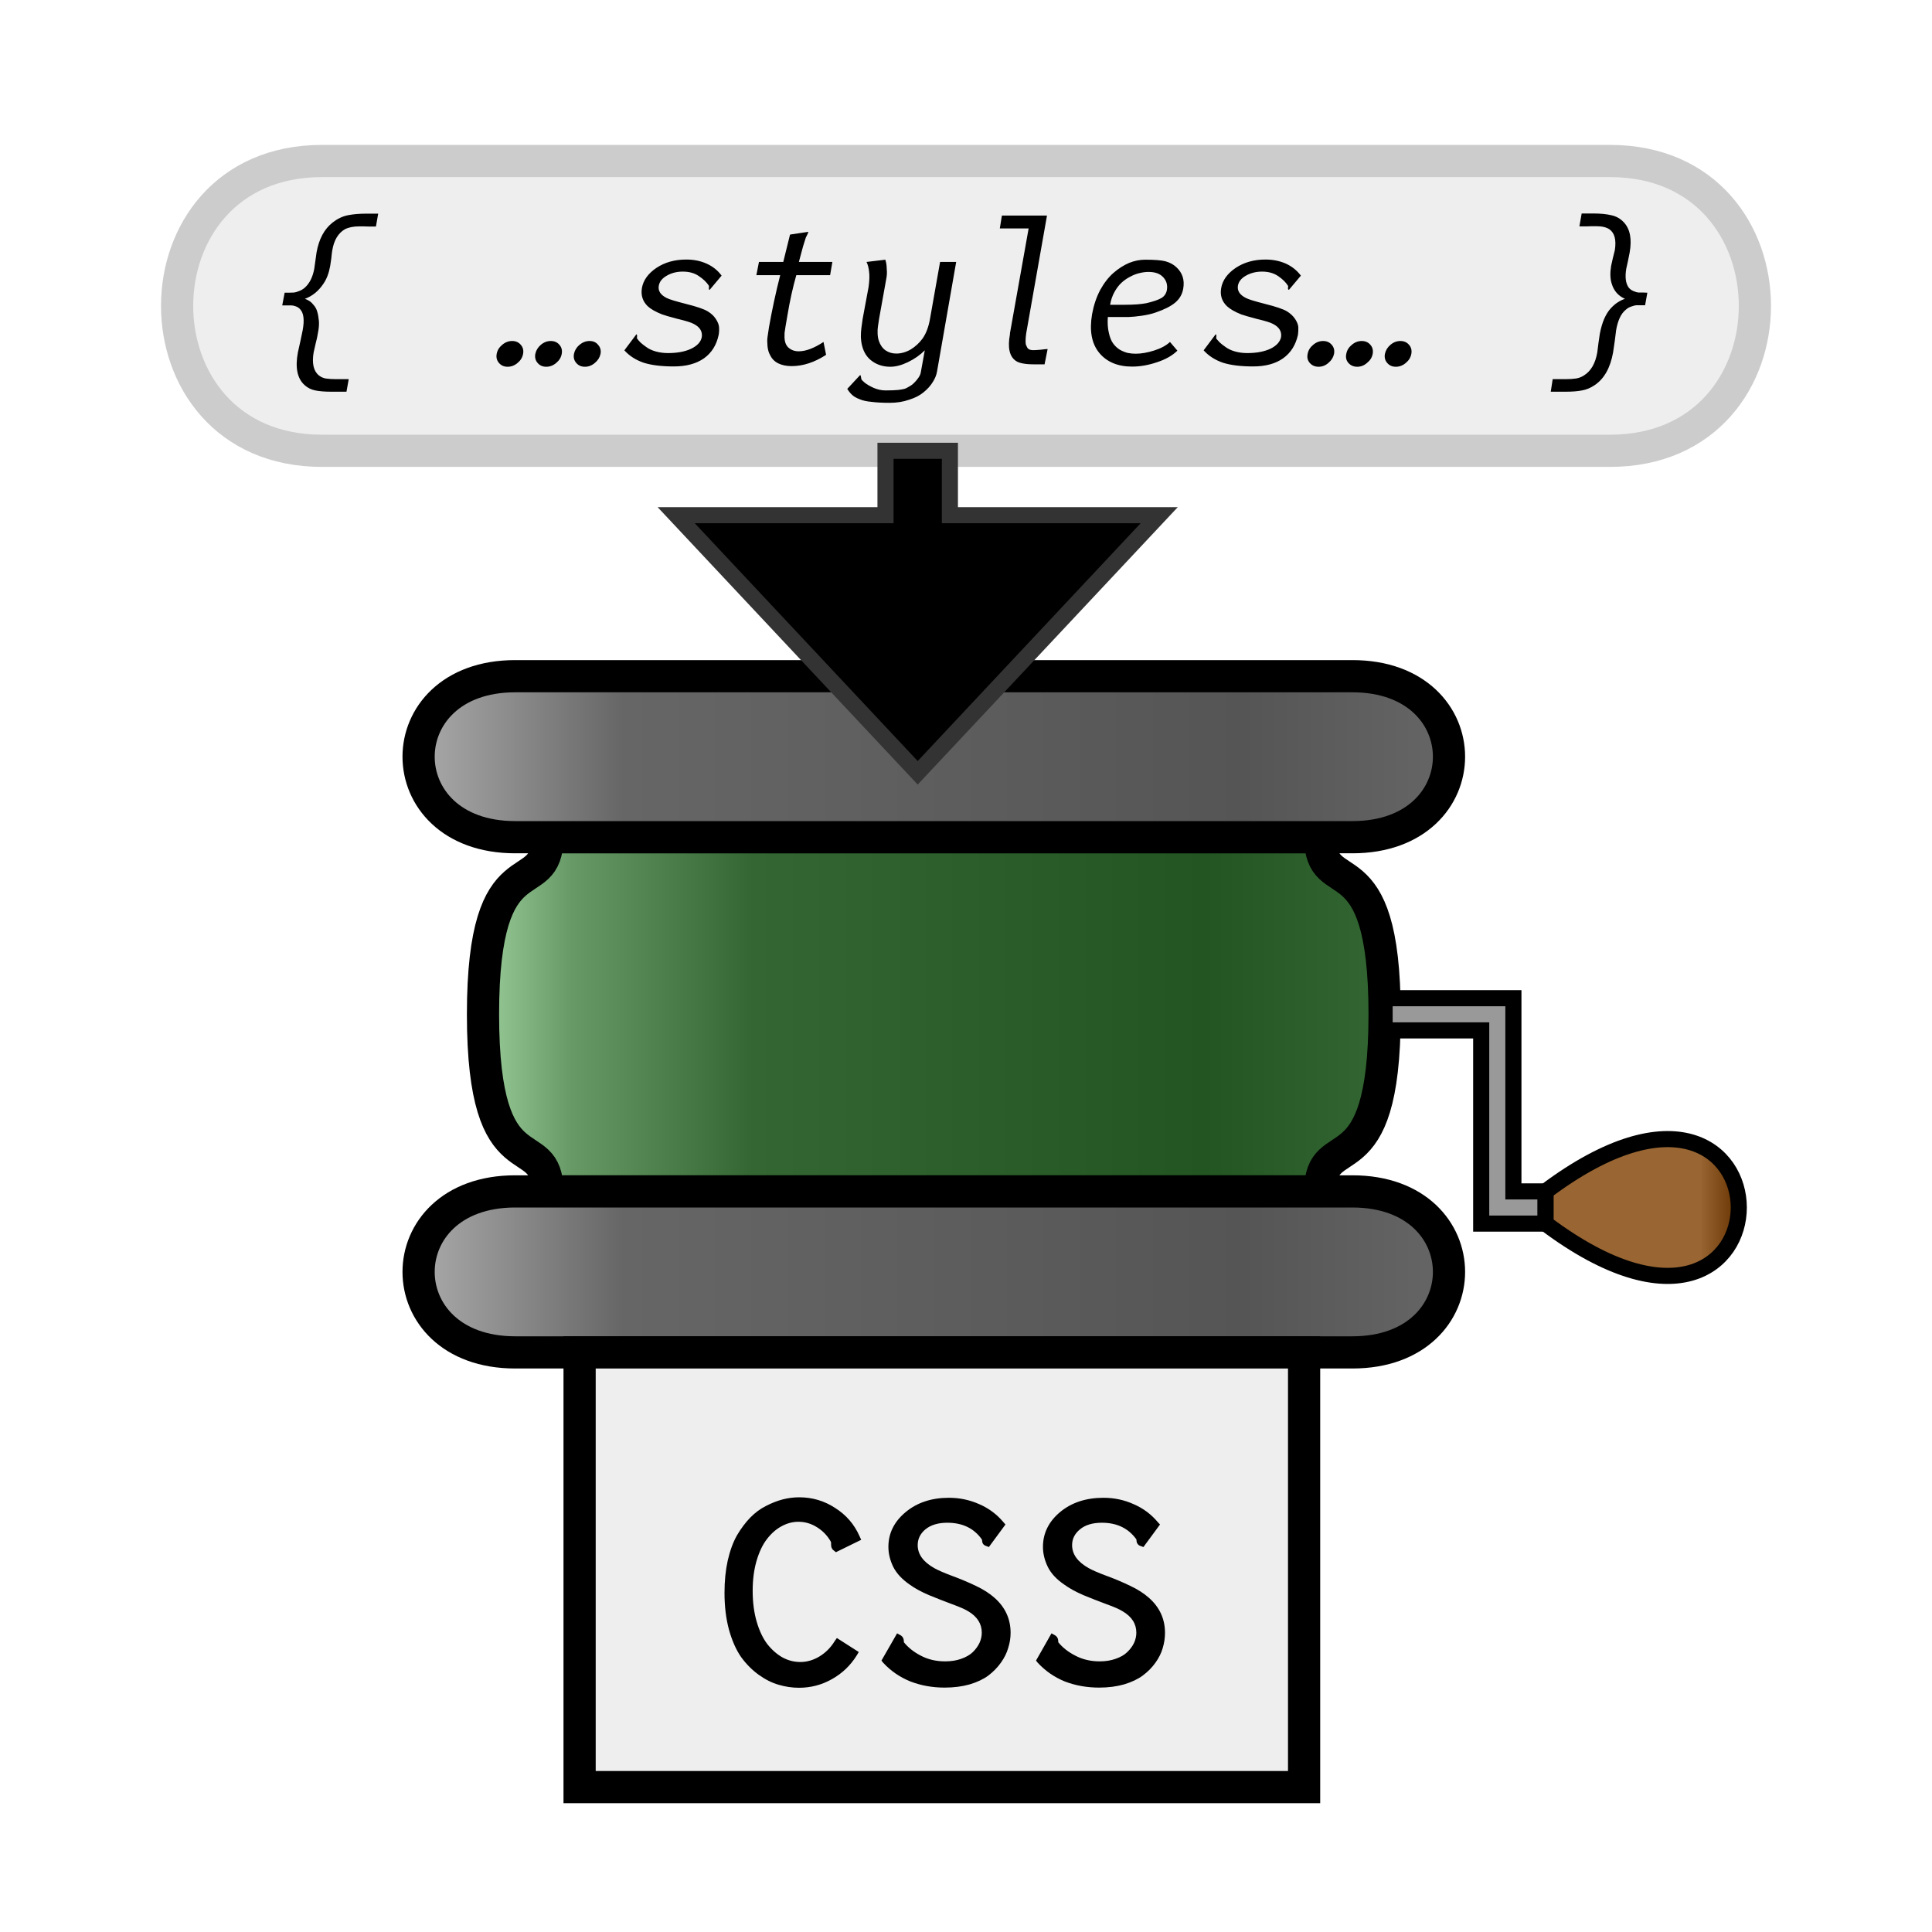
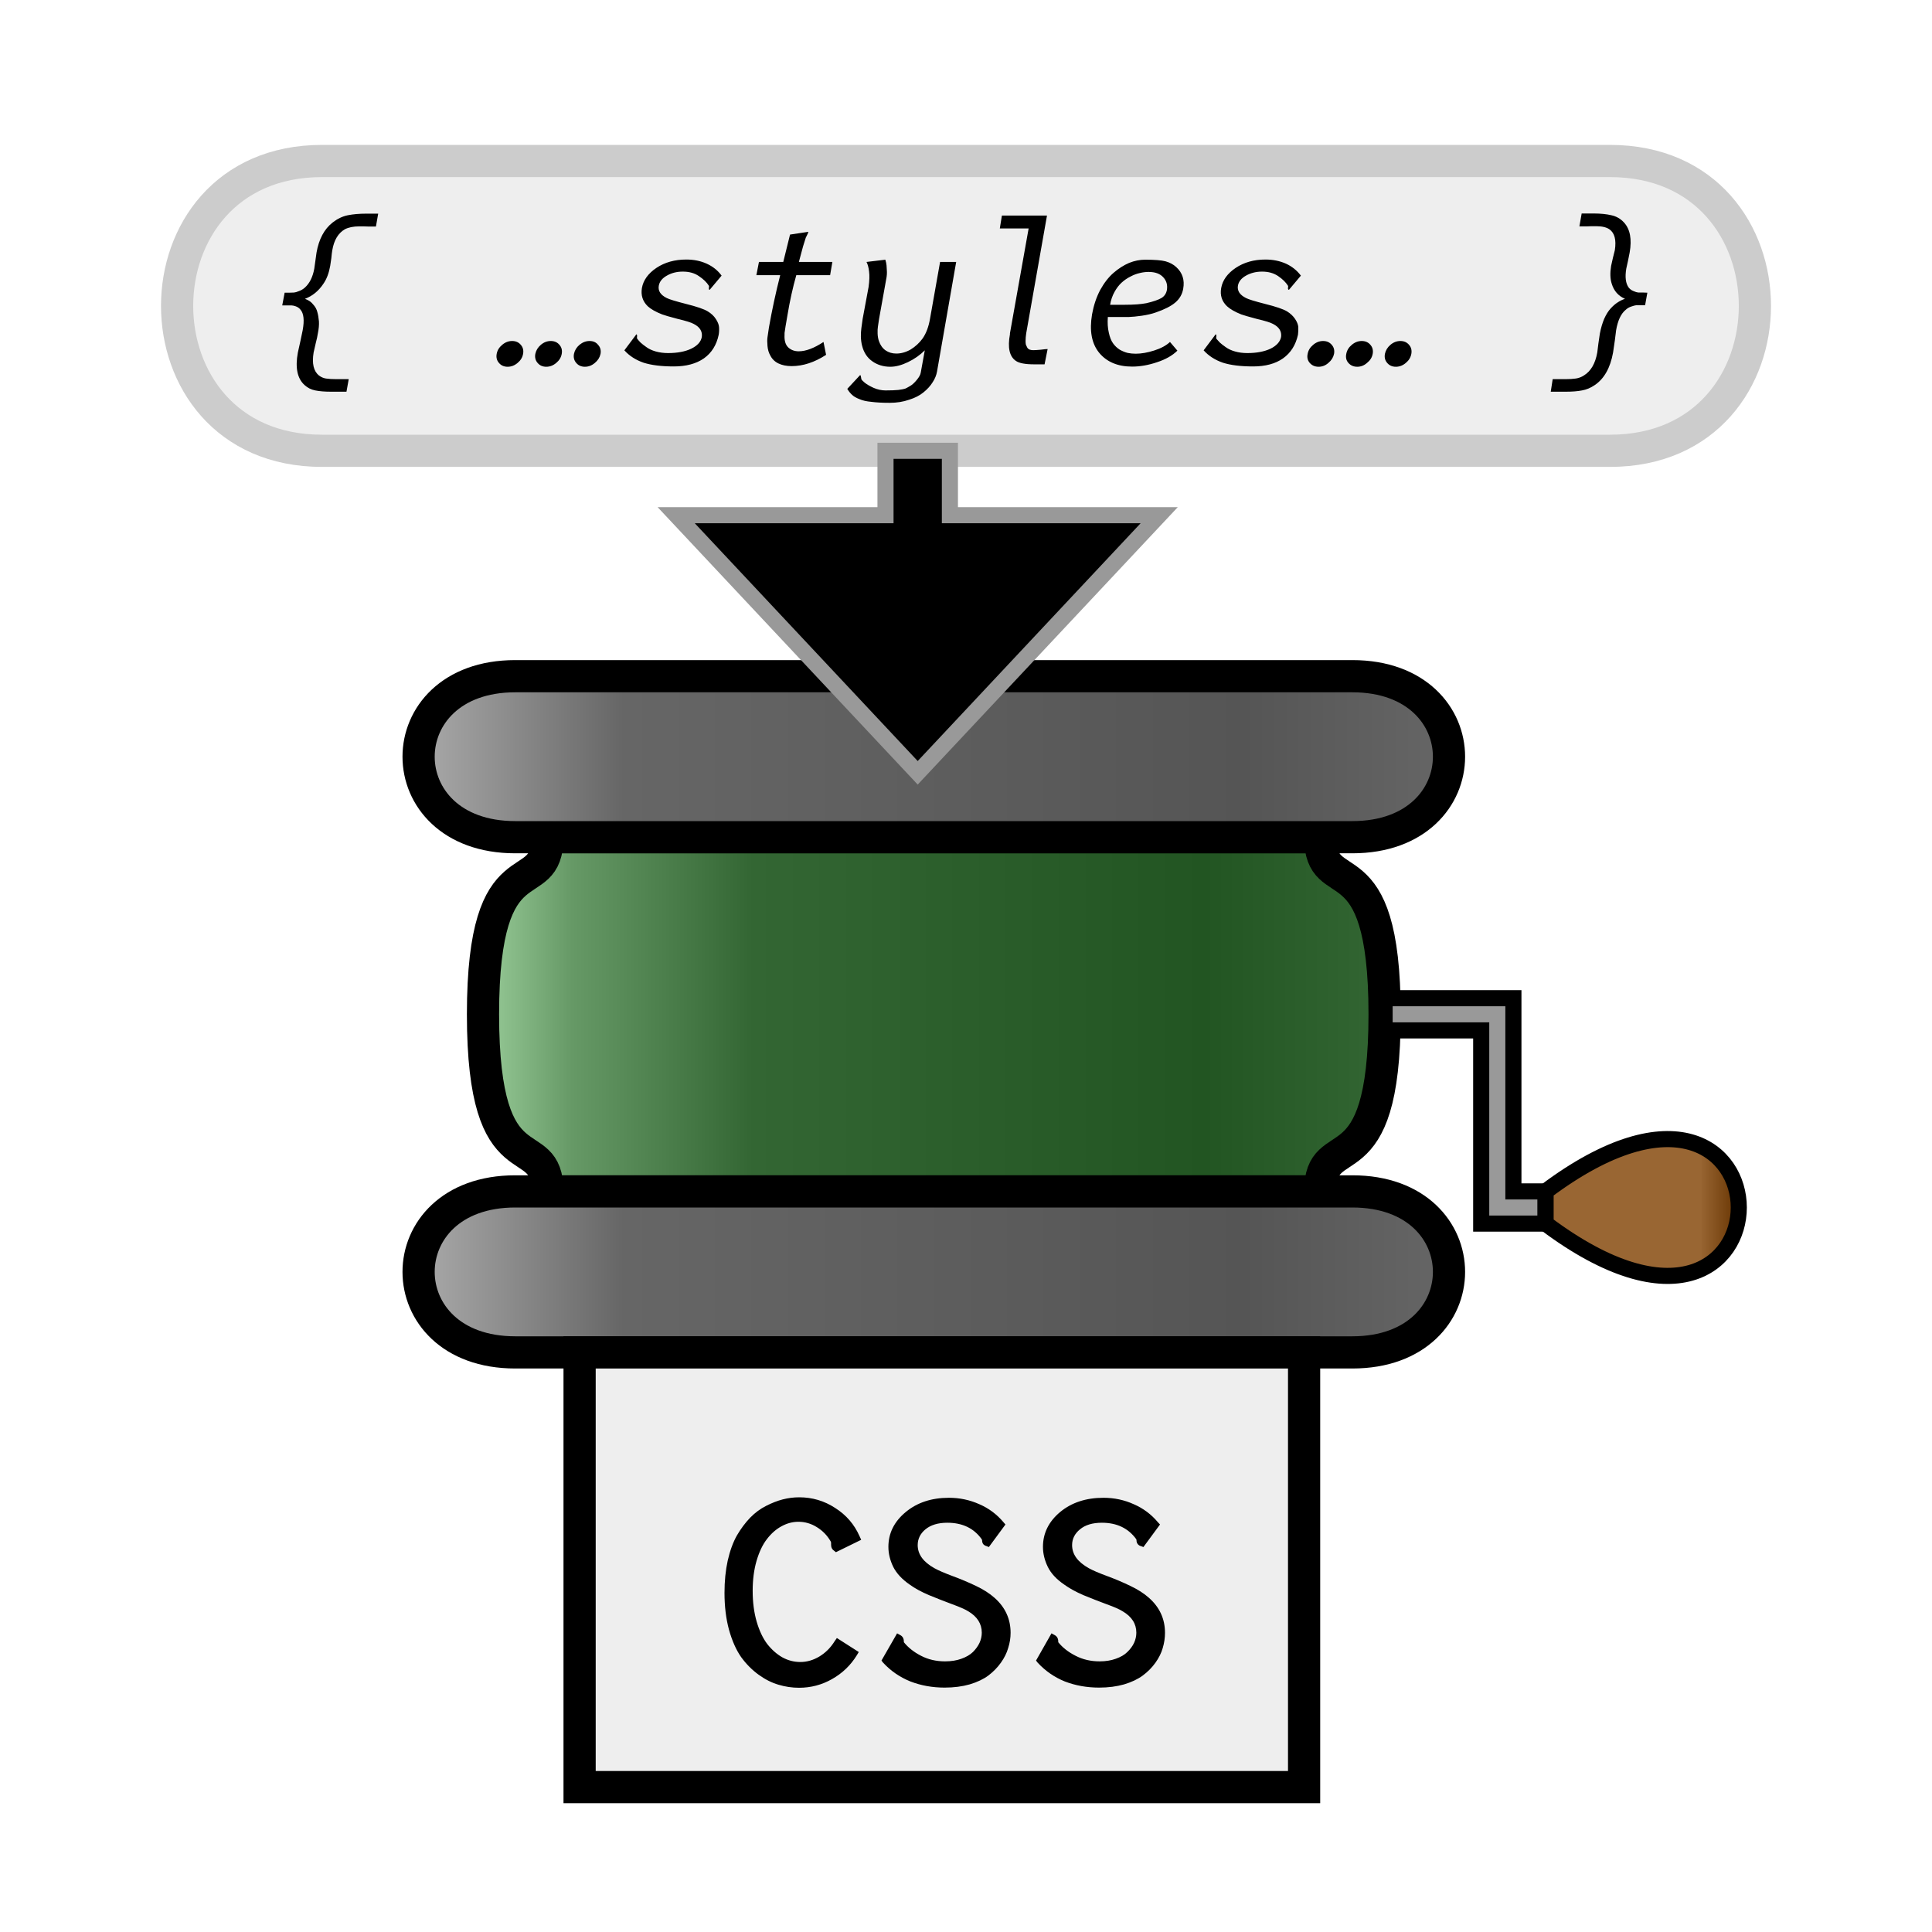
<svg xmlns="http://www.w3.org/2000/svg" viewBox="0 0 120 120">
  <defs>
    <linearGradient id="b">
      <stop offset="0" stop-color="#aaa" />
      <stop offset=".2" stop-color="#666" />
      <stop offset=".8" stop-color="#555" />
      <stop offset="1" stop-color="#666" />
    </linearGradient>
    <linearGradient id="a">
      <stop offset="0" stop-color="#9c9" />
      <stop offset=".1" stop-color="#696" />
      <stop offset=".3" stop-color="#363" />
      <stop offset=".8" stop-color="#252" />
      <stop offset="1" stop-color="#363" />
    </linearGradient>
    <linearGradient id="c">
      <stop offset="0" stop-color="#963" />
      <stop offset=".8" stop-color="#963" />
      <stop offset="1" stop-color="#630" />
    </linearGradient>
  </defs>
  <g stroke="#000" stroke-width="2">
    <path d="M34 52c0 4-4 0-4 11s4 7 4 11h48c0-4 4 0 4-11s-4-7-4-11z" fill="url(#a)" />
    <path d="M32 42h52c8 0 8 10 0 10H32c-8 0-8-10 0-10zm0 32h52c8 0 8 10 0 10H32c-8 0-8-10 0-10z" fill="url(#b)" />
    <path d="M36 84v27h45V84Z" fill="#eee" />
    <path d="M20 10C8 10 8 28 20 28h80c12 0 12-18 0-18z" fill="#eee" stroke="#ccc" />
  </g>
-   <path d="M42 32h13v-4h4v4h13L57 48Z" stroke="#333" />
+   <path d="M42 32h13v-4h4v4h13L57 48Z" stroke="#999" />
  <path d="M86 62v2h6v12h4v-2h-2V62Z" fill="#999" stroke="#000" />
  <path d="M96 76c16 12 16-14 0-2v2z" fill="url(#c)" stroke="#000" />
  <path d="M17.68 18.18h.28l.3-.01q.12-.01.31-.09.2-.07.37-.22.44-.4.58-1.17l.07-.5.07-.5q.22-1.26 1-1.87.45-.35.94-.45.5-.1 1.15-.1h.74l-.14.8h-.48l-.3-.01h-.25q-.55 0-.9.18-.62.36-.78 1.3-.03.16-.06.49l-.07.48q-.12.68-.42 1.11-.45.68-1.15.94.17.06.3.15.14.1.27.27.14.17.2.4.07.24.1.58.02.33-.07.76-.03.22-.13.6l-.13.57q-.17 1.03.33 1.43.19.15.43.19.26.04.65.04h.77l-.14.78h-.94q-.61 0-1-.08-.37-.07-.66-.33-.68-.61-.42-2.02l.16-.72.14-.67q.17-.93-.14-1.28-.1-.13-.28-.2-.17-.06-.27-.06h-.58zm17.07 3.24q.2.23.14.56-.06.33-.34.56-.28.24-.62.24-.34 0-.54-.24-.2-.23-.14-.56.07-.33.34-.56.28-.24.62-.24.34 0 .54.24zm-2.4 0q.2.23.14.56-.06.33-.34.56-.28.24-.62.24-.34 0-.54-.24-.2-.23-.14-.56.06-.33.34-.56.28-.24.62-.24.34 0 .54.24zm4.8 0q.21.23.15.56-.07.33-.35.56-.28.24-.62.24-.34 0-.54-.24-.2-.23-.14-.56.07-.33.34-.56.29-.24.63-.24t.53.24zm1.63.34.75-1 .03.04.01.03v.06q-.02.1.01.15.09.12.21.24.13.12.36.28.23.17.58.27.36.1.76.1.87 0 1.44-.27.58-.28.66-.73.07-.52-.5-.81-.23-.13-.99-.31-.76-.2-.97-.28-.61-.24-.9-.51-.47-.46-.36-1.13.13-.73.9-1.25.78-.52 1.86-.52.7 0 1.27.26.57.26.92.74l-.74.88q-.02 0-.05-.03v-.1q.02-.08 0-.12-.2-.32-.62-.6-.4-.28-1-.28-.56 0-.99.25-.43.24-.5.62-.09.48.49.77.23.12 1.21.37 1 .25 1.34.46.33.2.5.47.18.27.2.5.02.24-.02.48-.2.96-.92 1.47-.72.5-1.87.5-1.14 0-1.87-.23-.73-.25-1.2-.77zm10.29-7.19 1.13-.17v.04l-.01.03-.07.15-.07.14-.17.54-.18.67-.08.3h2.08l-.14.82h-2.1q-.33 1.16-.55 2.49l-.12.7-.06.4v.12q-.03.53.23.78.26.24.65.24.66 0 1.54-.58l.16.8q-1.08.7-2.14.7-.48 0-.83-.17-.34-.17-.5-.5-.14-.24-.17-.58-.03-.34 0-.54l.09-.61q.28-1.6.7-3.25h-1.48l.16-.82h1.51zm3.55 9.59.81-.87q.04.04.05.14l.02.12q.03.07.21.22.2.16.55.32.37.16.74.16.5 0 .8-.03.3-.04.42-.08.1-.04.3-.16.2-.11.42-.38.22-.26.25-.46l.25-1.38q-.44.44-1.04.73-.6.29-1.1.29-.64 0-1.12-.34-.47-.33-.63-.95-.07-.26-.08-.58 0-.31.03-.52l.08-.58.37-1.99q.08-.59.03-.95-.04-.37-.16-.6l1.17-.14.05.19q.03.12.04.42.03.3-.04.62l-.44 2.45-.07.47q-.03.18-.02.44.01.26.08.46.13.38.41.58.29.2.67.2.45 0 .89-.25.44-.27.74-.68.34-.48.47-1.26l.62-3.5h1l-1.19 6.81q-.06.34-.27.66-.21.34-.57.63-.35.29-.9.46-.54.19-1.2.19-.67 0-1.13-.06-.46-.04-.75-.17-.29-.11-.45-.26-.16-.14-.3-.37zm9.48-9.97.13-.8h2.8l-1.29 7.31-.03.25-.01.23q0 .14.02.23l.08.17q.04.08.14.13.1.04.23.04.17 0 .48-.03.3-.04.42-.04l-.19.95h-.64q-.85 0-1.15-.22-.59-.41-.36-1.65v-.06l1.16-6.51Zm5.73 5.33q.15-.83.5-1.5.37-.67.83-1.07.46-.4.97-.62.5-.2 1-.2.88 0 1.26.1.4.11.67.36.58.53.43 1.35-.09.51-.49.85-.4.34-1.22.62-.37.13-.86.2t-.82.08h-1.29q-.04.55.06.97.09.42.26.66.17.24.42.4.25.14.49.2.24.05.5.05.52 0 1.15-.2.63-.2.98-.53l.46.54q-.47.46-1.27.72-.8.27-1.54.27-1.34 0-2.05-.86-.7-.86-.44-2.39zm1.12-.59h.9q.86 0 1.36-.1.64-.15.93-.32.28-.17.34-.51.07-.46-.23-.78-.3-.33-.91-.33-.27 0-.55.07-.28.06-.58.22-.3.15-.55.38-.25.23-.44.58-.2.36-.27.8Zm5.81 2.83.75-1 .03.04.01.03v.06q-.02.1 0 .15l.22.24q.13.12.36.28.23.17.58.27t.76.1q.86 0 1.44-.27.57-.28.66-.73.07-.52-.5-.81-.23-.13-1-.31-.75-.2-.97-.28-.6-.24-.89-.51-.48-.46-.36-1.13.13-.73.9-1.25.78-.52 1.85-.52.7 0 1.28.26.56.26.92.74l-.74.88q-.03 0-.05-.03-.02-.04-.01-.1.02-.08 0-.12-.2-.32-.61-.6-.41-.28-1-.28-.56 0-1 .25-.43.24-.5.62-.08.48.5.77.22.12 1.2.37 1 .25 1.35.46.32.2.5.47.18.27.2.5.01.24-.02.48-.21.96-.93 1.47-.71.5-1.86.5-1.14 0-1.87-.23-.73-.25-1.2-.77zm10.36-.34q.2.23.14.56-.06.33-.35.56-.27.24-.61.24-.34 0-.55-.24-.2-.23-.13-.56.06-.33.34-.56.28-.24.62-.24.34 0 .54.24zm-2.4 0q.2.23.14.56-.07.33-.35.56-.27.24-.61.24-.34 0-.55-.24-.2-.23-.13-.56.06-.33.34-.56.28-.24.62-.24.34 0 .54.24zm4.8 0q.2.23.14.56-.06.33-.34.56-.28.24-.62.24-.34 0-.54-.24-.2-.23-.14-.56.07-.33.34-.56.28-.24.62-.24.34 0 .54.24zm14.8-3.24-.14.78h-.56q-.1.01-.3.08-.19.06-.34.2-.44.35-.6 1.27l-.08.64-.11.75q-.26 1.43-1.14 2.02-.38.26-.79.33-.4.08-1.02.08h-.92l.12-.78h.79q.39 0 .65-.04.27-.04.5-.19.65-.4.83-1.43l.07-.56.09-.61q.1-.52.27-.92.18-.4.4-.64.23-.25.44-.38.21-.14.45-.22-.62-.27-.82-.93-.15-.45-.04-1.12l.11-.49.12-.48q.15-.96-.34-1.3-.28-.19-.82-.19h-.27l-.29.01h-.48l.14-.8h.74q.65 0 1.11.11.46.1.78.45.57.62.35 1.87l-.1.5-.11.5q-.13.78.15 1.17.12.15.3.22.18.08.3.09h.3zM45 98.94q0-1.1.2-2.01.21-.92.57-1.56.37-.63.82-1.1.46-.47 1-.74.53-.27 1.03-.4.51-.13 1.02-.13 1.22 0 2.23.66 1.03.65 1.52 1.76l.1.22-1.57.77-.1-.08q-.2-.13-.2-.38v-.14l-.03-.08q-.32-.55-.86-.88-.53-.33-1.14-.33-.54 0-1.05.28-.5.27-.9.79-.4.51-.65 1.36-.24.83-.24 1.86 0 1.06.25 1.92.25.85.66 1.39.43.54.95.83.52.28 1.1.28.61 0 1.18-.34.58-.35.95-.95l.14-.2 1.36.87-.12.2q-.58.94-1.54 1.48-.95.54-2.05.54-.65 0-1.28-.19-.62-.18-1.23-.62-.62-.45-1.09-1.1-.46-.66-.75-1.69-.28-1.03-.28-2.3Zm17.33-4.39.12.14-1.03 1.4-.15-.06q-.1-.02-.2-.12-.07-.1-.07-.24l-.02-.06q-.73-1.03-2.14-1.03-.86 0-1.36.41-.48.4-.48.98 0 .86 1.05 1.44.36.2 1.11.48.76.28 1.45.61.7.33 1.17.75.99.88.99 2.17 0 .47-.15.94-.13.46-.45.91t-.78.8q-.46.34-1.16.55-.7.2-1.56.2-1.13 0-2.12-.38-.99-.4-1.7-1.17l-.1-.13.97-1.69.2.11q.22.12.22.4v.04q.4.5 1.06.84.67.35 1.5.35.57 0 1.01-.16.45-.16.72-.42.27-.27.41-.57.14-.31.14-.63 0-.83-.84-1.33-.31-.19-1-.44-.7-.26-1.43-.56-.73-.31-1.21-.66-.71-.49-1.02-1.1-.3-.62-.3-1.24 0-1.27 1.07-2.16 1.07-.89 2.69-.89 1 0 1.89.4.88.38 1.5 1.12zm9.59 0 .13.14-1.03 1.4-.16-.06q-.1-.02-.19-.12-.08-.1-.08-.24l-.01-.06q-.74-1.03-2.14-1.03-.87 0-1.36.41-.49.4-.49.98 0 .86 1.05 1.44.36.2 1.12.48.76.28 1.44.61.7.33 1.17.75.99.88.99 2.17 0 .47-.14.94-.13.46-.45.91t-.79.8q-.46.34-1.16.55-.7.2-1.55.2-1.14 0-2.13-.38-.98-.4-1.69-1.17l-.1-.13.96-1.69.2.11q.22.12.22.4v.04q.4.5 1.07.84.67.35 1.5.35.56 0 1-.16.46-.16.72-.42.28-.27.42-.57.14-.31.14-.63 0-.83-.85-1.33-.3-.19-1-.44-.7-.26-1.43-.56-.72-.31-1.2-.66-.72-.49-1.02-1.1-.3-.62-.3-1.24 0-1.27 1.06-2.16 1.07-.89 2.7-.89 1 0 1.88.4.88.38 1.5 1.12z" />
</svg>
